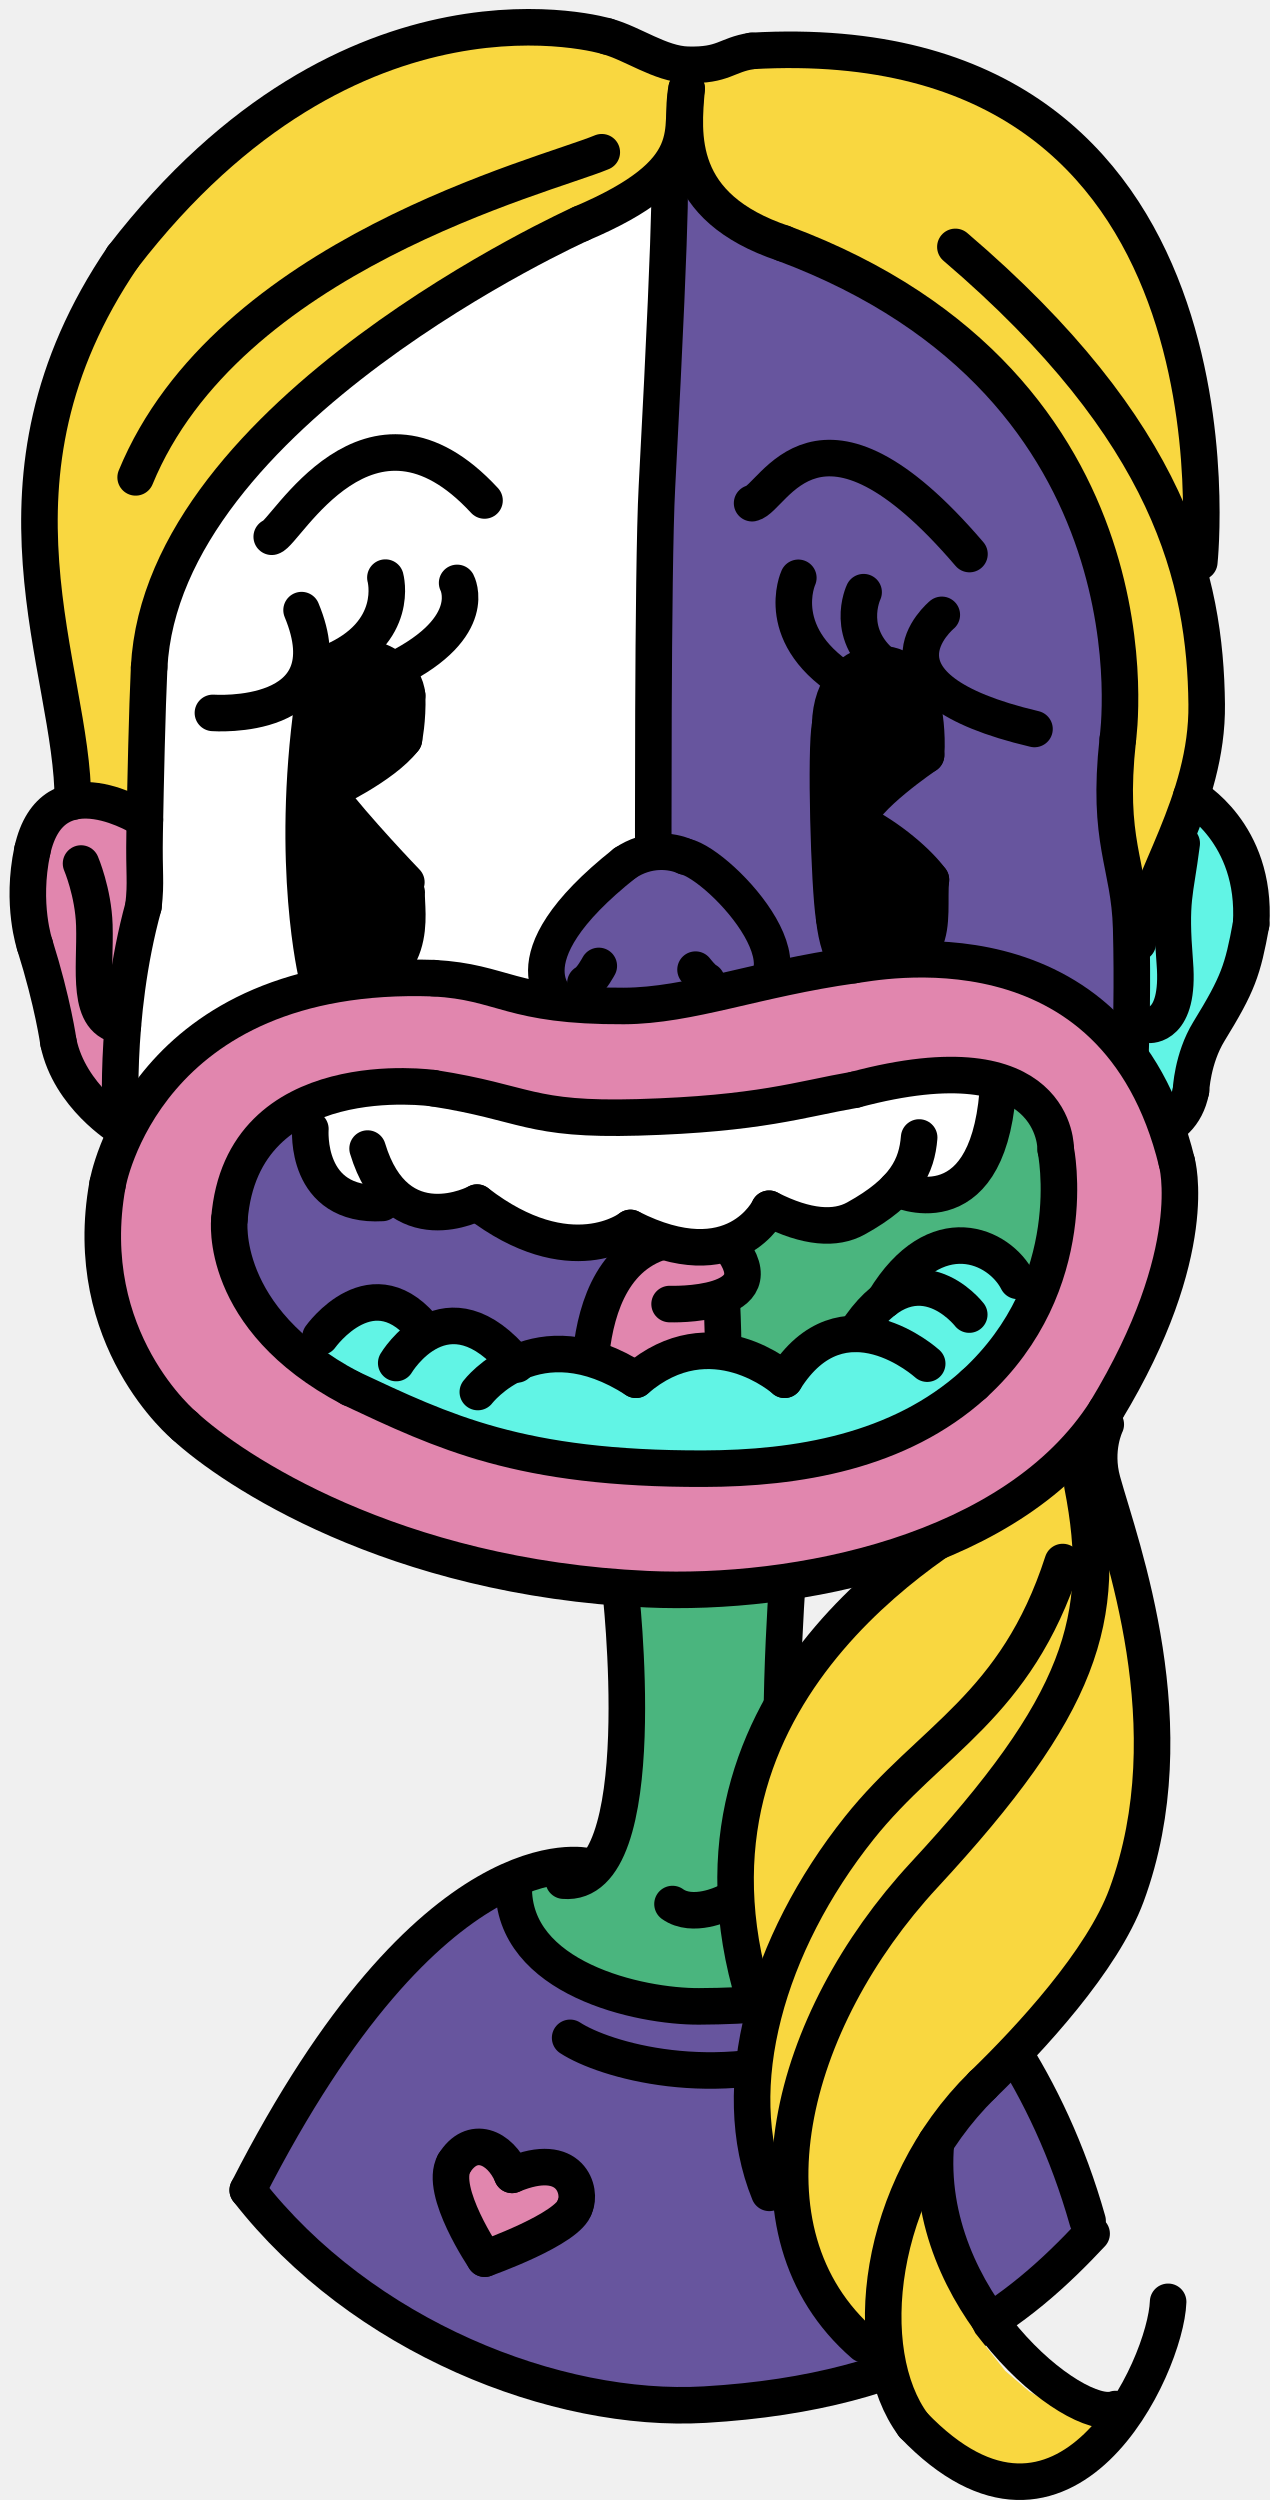
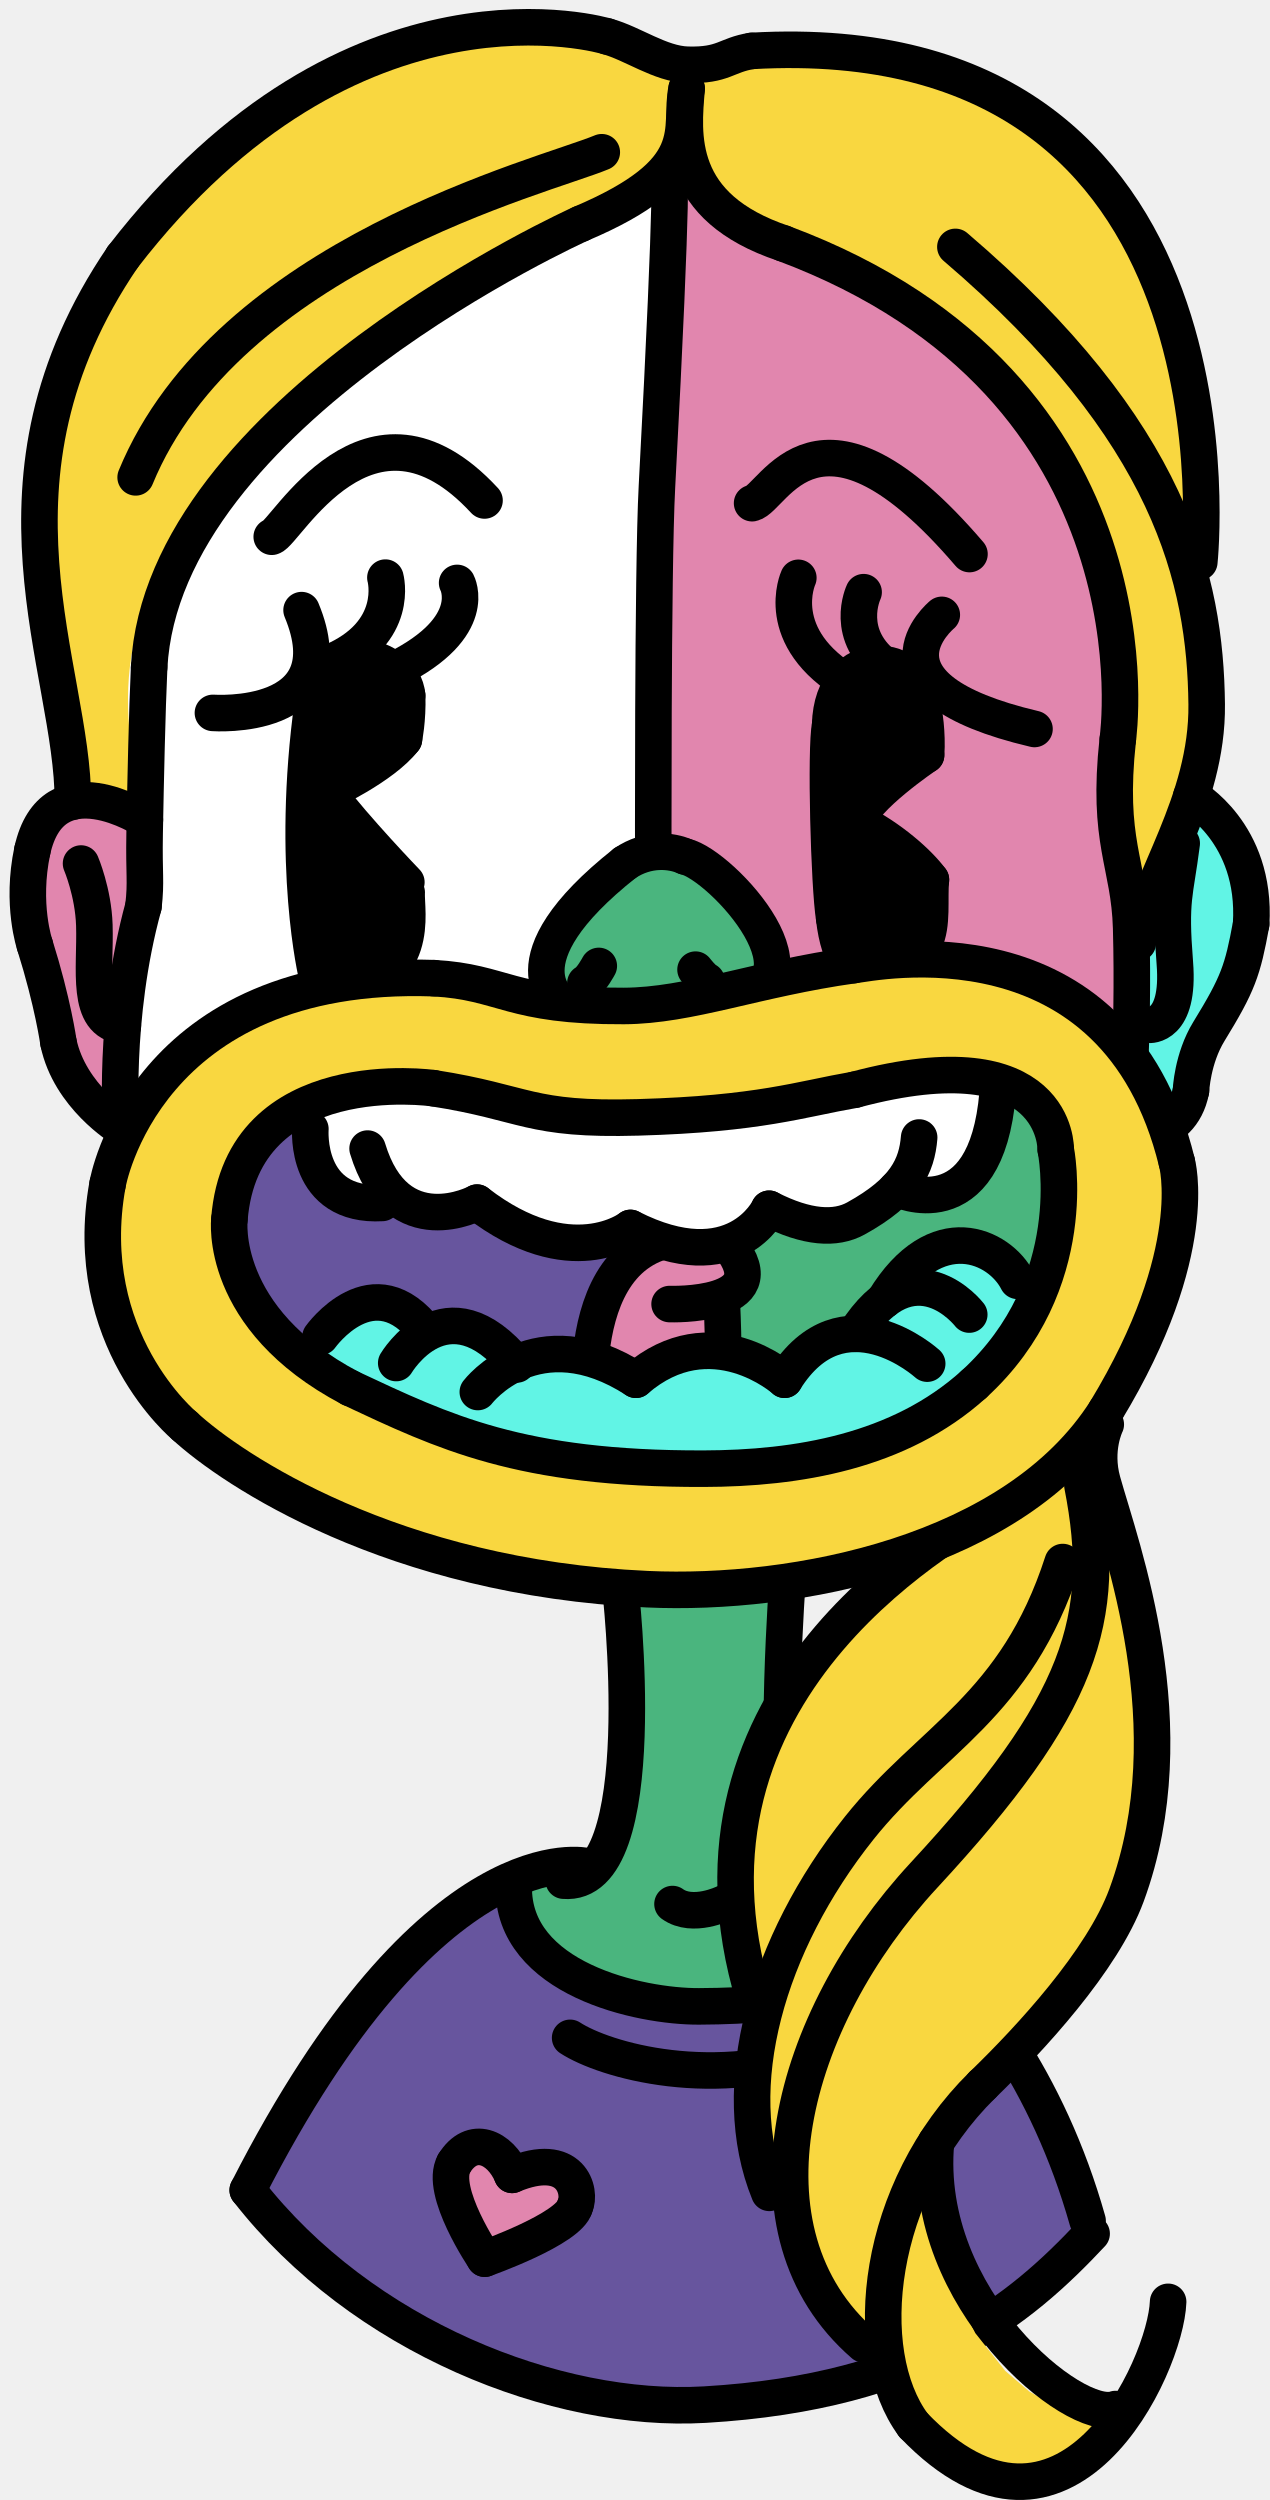
- <svg xmlns="http://www.w3.org/2000/svg" xmlns:xlink="http://www.w3.org/1999/xlink" version="1.1" x="0px" y="0px" viewBox="0 0 295.386 581.579" style="enable-background:new 0 0 295.386 581.579;" xml:space="preserve">
+ <svg xmlns="http://www.w3.org/2000/svg" version="1.1" x="0px" y="0px" viewBox="0 0 295.386 581.579" style="enable-background:new 0 0 295.386 581.579;" xml:space="preserve">
  <g id="n3101">
    <g>
      <g>
        <path style="fill-rule:evenodd;clip-rule:evenodd;fill:#67559E;" d="M206.132,446.316c1.512-1.778-1.996,7.083-1.996,7.083     l-5.541,6.42l-9.604,4.325l-15.551,1.187l-14.81,1.278l-17.104-3.407l-11.545-5.618l-8.24-8.974l-3.053-11.176l-9.697,5.462     l-9.59,7.588l-9.672,9.83l-7.918,9.704l-7.922,11.253l-7.781,12.622l-5.15,9.248l-3.326,6.362l9.121,10.387l12.508,11.08     l17.723,11.648l15.478,7.372l20.555,6.505l18.695,2.816l21.367-0.653l15.238-2.247l19.793-5.4l12.732-5.5l12.297-7.38     l12.428-10.096l8.379-8.407l-3.326-10.709l-5.08-13.115l-7.498-14.752l-8.775-13.346l-10.344-12.413L206.132,446.316     L206.132,446.316z" />
        <polygon style="fill-rule:evenodd;clip-rule:evenodd;fill:#E186AE;" points="126.753,504.136 120.876,505.27 118.191,504.105      115.503,499.83 111.027,499.446 105.632,503.316 105.304,509.743 108.523,518.132 112.206,524.598 118.507,523.957      125.781,520.435 132.747,515.161 133.828,508.839 131.126,505.282 126.753,504.136    " />
        <path style="fill-rule:evenodd;clip-rule:evenodd;fill:#4AB57E;" d="M183.257,366.628c0,0-20.932-15.077-39,2.25     c0.424,4.209,0.781,8.521,0.781,8.521l0.641,11.631l0.131,10.495l-0.207,6.897l-1.199,12.036l-2.195,9.091l-3.285,6.339     l-5.418,3.511l-4.049-3.223l-7.498,1.937l-2.412,4.461l2.195,8.035l5.391,6.752l7.992,5.221l11.695,4.155l17.615,1.993     l11.988-1.628l12.568-0.959l12.375-7.535l4.539-8.02l0.213-5.328l-7.976-6.067l-7.621-4.895l-6.889-5.296l-1.406-11.008     l-0.363-13.103l0.207-12.925l0.553-13.098L183.257,366.628L183.257,366.628z" />
        <path style="fill:none;stroke:#000000;stroke-width:8.504;stroke-linecap:round;stroke-linejoin:round;stroke-miterlimit:22.926;" d="     M253.007,516.628c-18.562-65.625-68.25-87.375-68.25-87.375" />
        <path style="fill:none;stroke:#000000;stroke-width:8.504;stroke-linecap:round;stroke-linejoin:round;stroke-miterlimit:22.926;" d="     M57.632,509.503c42.938-84.188,78.938-75.375,78.938-75.375" />
        <path style="fill:none;stroke:#000000;stroke-width:8.504;stroke-linecap:round;stroke-linejoin:round;stroke-miterlimit:22.926;" d="     M156.445,442.941c4.688,3.375,12-0.188,12-0.188" />
        <path style="fill:none;stroke:#000000;stroke-width:8.504;stroke-linecap:round;stroke-linejoin:round;stroke-miterlimit:22.926;" d="     M132.632,474.066c7.924,5.175,33.779,12.729,59.993,2.582" />
        <path style="fill:none;stroke:#000000;stroke-width:8.504;stroke-linecap:round;stroke-linejoin:round;stroke-miterlimit:22.926;" d="     M183.013,423.78c3.27,13.654,13.369,19.161,13.369,19.161" />
        <path style="fill:none;stroke:#000000;stroke-width:8.504;stroke-linecap:round;stroke-linejoin:round;stroke-miterlimit:22.926;" d="     M183.632,427.003c-3.75-15.562-0.375-60.375-0.375-60.375" />
        <path style="fill:none;stroke:#000000;stroke-width:8.504;stroke-linecap:round;stroke-linejoin:round;stroke-miterlimit:22.926;" d="     M131.132,437.503c21.375,1.875,13.125-68.625,13.125-68.625" />
        <path style="fill:none;stroke:#000000;stroke-width:8.504;stroke-linecap:round;stroke-linejoin:round;stroke-miterlimit:22.926;" d="     M119.507,438.816c-0.357,21.508,29.248,28.009,43.125,27.932c23.955-0.134,41.627-3.182,43.5-20.432" />
        <path style="fill:none;stroke:#000000;stroke-width:8.504;stroke-linecap:round;stroke-linejoin:round;stroke-miterlimit:22.926;" d="     M57.632,509.503c26.549,34.146,71.793,51.905,106.326,49.889c50.811-2.966,73.488-22.138,89.988-39.764" />
        <path style="fill:none;stroke:#000000;stroke-width:8.504;stroke-linecap:round;stroke-linejoin:round;stroke-miterlimit:22.926;" d="     M105.632,503.316c4.125-6.75,10.688-3.938,13.5,2.625" />
        <path style="fill:none;stroke:#000000;stroke-width:8.504;stroke-linecap:round;stroke-linejoin:round;stroke-miterlimit:22.926;" d="     M119.132,505.941c13.875-5.812,16.184,3.988,14.625,7.312" />
        <path style="fill:none;stroke:#000000;stroke-width:8.504;stroke-linecap:round;stroke-linejoin:round;stroke-miterlimit:22.926;" d="     M105.632,503.316c-3.562,6.375,7.125,22.125,7.125,22.125" />
        <path style="fill:none;stroke:#000000;stroke-width:8.504;stroke-linecap:round;stroke-linejoin:round;stroke-miterlimit:22.926;" d="     M133.757,513.253c-1.312,5.251-21,12.188-21,12.188" />
      </g>
    </g>
  </g>
  <g id="n3102">
    <g>
-       <path style="fill-rule:evenodd;clip-rule:evenodd;fill:#67559E;" d="M261.961,264.253l0.833-14.226l0.475-17.074l-1.57-14.853    l0.187-13.289l-1.939-10.749l-0.631-10.94l1.147-16.428l-0.668-17.159l-2.787-15.065l-6.143-17.612l-7.169-13.283l-10.625-13.903    l-14.665-13.465l-15.157-9.937l-14.662-7.131l-16.654-7.25l-8.577-8.17l-5.537-8.783l-4.312,6.15l-11.112,7.569l-12.816,6.053    l-14.337,7.679l-15.918,9.722L82.725,83.868l-12.189,10.11l-14.085,14.226l-9.936,13.177l-7.442,14.358l-3.753,13.556    l-0.948,14.263l-0.452,16.723l-0.274,13.599l-0.27,16.935l-2.601,11.365l-1.987,14.192l-0.841,18.029l0.254,7.973    c0,0,34.884-3.295,80.732-4.846c7.517-0.254,15.19-13.445,22.284-17.276C143.963,233.367,154.802,262.935,163,271    c8.396,8.26,15.922-13.991,22.581-13.781C212.65,258.073,239.317,260.164,261.961,264.253L261.961,264.253z" />
-       <g>
-         <defs>
-           <polygon id="SVGID_1_" points="50.247,306.26 64.846,296.078 76.155,288.401 92.315,286.554 106.936,288.909 118.471,289.86       113.073,270.143 117.177,253.274 132,278 138,272 152,278 167.749,231.067 181.84,247.29 189.439,263.133 192.438,273.644       188.521,284.306 189.165,288.684 203.796,284.752 219.114,283.106 237.381,285.29 253.394,292.727 263.34,301.708       272.249,315.06 277.067,326.353 280.534,320.813 279.253,303.822 274.38,285.425 268.76,274.811 272.61,255.064       276.458,223.061 277.708,189.957 276.369,161.119 272.34,131.95 264.532,101.268 253.549,73.923 239.939,50.753 219.638,28.998       197.58,16.389 174.685,39.201 153.253,40.451 137.892,36.716 111.005,28.306 92.362,31.485 77.538,44.478 63.507,62.773       50.987,88.343 42.627,113.749 37.048,139.619 34.433,160.939 33.386,181.182 33.814,209.795 28.881,258.924 31.881,279.924       38.112,285.819     " />
-         </defs>
-         <clipPath id="SVGID_2_">
-           <use xlink:href="#SVGID_1_" style="overflow:visible;" />
-         </clipPath>
-         <rect x="-21.209" y="-65.035" style="clip-path:url(#SVGID_2_);fill-rule:evenodd;clip-rule:evenodd;fill:#FFFFFF;" width="176.385" height="486.264" />
-       </g>
-       <path style="fill-rule:evenodd;clip-rule:evenodd;fill:none;stroke:#000000;stroke-width:8.504;stroke-linecap:round;stroke-linejoin:round;stroke-miterlimit:22.926;" d="    M155.519,41.106c0.201-2.482,1.278-2.39-2.692,72.113c-1.035,19.417-0.847,90.287-0.847,90.287" />
+       <path style="fill-rule:evenodd;clip-rule:evenodd;fill:#E186AE;" d="M261.961,264.253l0.833-14.226l0.475-17.074l-1.57-14.853    l0.187-13.289l-1.939-10.749l-0.631-10.94l1.147-16.428l-0.668-17.159l-2.787-15.065l-6.143-17.612l-7.169-13.283l-10.625-13.903    l-14.665-13.465l-15.157-9.937l-14.662-7.131l-16.654-7.25l-8.577-8.17l-5.537-8.783l-4.312,6.15l-11.112,7.569l-12.816,6.053    l-14.337,7.679l-15.918,9.722L82.725,83.868l-12.189,10.11l-14.085,14.226l-9.936,13.177l-7.442,14.358l-3.753,13.556    l-0.948,14.263l-0.452,16.723l-0.274,13.599l-0.27,16.935l-2.601,11.365l-1.987,14.192l-0.841,18.029l0.254,7.973    c0,0,34.884-3.295,80.732-4.846c7.517-0.254,15.19-13.445,22.284-17.276C143.963,233.367,154.802,262.935,163,271    c8.396,8.26,15.922-13.991,22.581-13.781C212.65,258.073,239.317,260.164,261.961,264.253L261.961,264.253z" />
      <polygon style="fill-rule:evenodd;clip-rule:evenodd;fill:#61F4E5;" points="277.129,185.244 274.902,196.185 268.39,207.142     263.145,215.918 263.056,230.939 262.992,244.957 262.377,257.14 261.961,264.253 269.834,263.02 276.121,256.794     278.353,246.569 284.056,234.343 289.884,220.842 290.404,205.027 285.424,193.291 277.129,185.244   " />
      <polygon style="fill-rule:evenodd;clip-rule:evenodd;fill:#E186AE;" points="33.703,190.723 24.614,186.811 16.956,186.478     9.429,192.456 6.783,202.372 6.572,211.001 8.776,222.033 12.098,234.667 13.597,242.511 17.628,251.932 23.629,258.836     28.201,262.373 27.988,249.782 28.787,236.372 30.775,222.18 33.376,210.815 33.703,190.723   " />
      <path style="fill-rule:evenodd;clip-rule:evenodd;fill:#F9D740;" d="M159.953,15.065l-0.602,8.417l-1.533,11.454l5.155,8.177    l8.958,8.776l10.343,4.747l13.643,6.068l14.909,8.535l14.912,11.701l10.515,10.897l11.026,16.38l6.656,15.448l4.464,16.339    l1.609,13.063l0.171,15.66l-0.866,12.396l0.631,10.94c0,0,3.478,12.976,2.662,15.185c-0.817,2.209,5.781-2.105,5.781-2.105    l7.626-16.427l4.273-19.312l0.234-12.962l-1.973-15.746l0.445-11.927l0.464-12.824l-1.042-17.18l-2.913-17.014l-4.213-14.265    l-7.49-16.212l-9.255-13.1l-11.481-10.864l-12.131-7.626l-16.867-6.396l-20.529-3.356l-18.661-0.085L159.953,15.065    L159.953,15.065z" />
      <polygon style="fill-rule:evenodd;clip-rule:evenodd;fill:#F9D740;" points="153.068,13.433 141.212,8.466 127.399,6.456     116.903,6.549 105.586,7.98 93.55,11.007 79.705,16.493 66.067,24.177 56.287,31.24 46.124,40.12 34.18,52.842 23.181,68.415     17.332,80.239 11.746,97.58 9.565,111.84 9.205,124.053 10.763,142.517 12.611,154.084 14.897,166.935 16.468,177.876     16.956,186.478 24.614,186.811 33.703,190.723 33.92,180.281 34.372,163.558 35.32,149.295 39.073,135.739 49.241,117.765     61.461,103.144 74.611,90.421 87.957,79.948 107.282,67.247 122.41,58.547 135.072,52.065 147.95,44.87 155.663,38.011     158.586,29.208 159.734,20.627 159.953,15.065 153.068,13.433   " />
      <polygon style="fill-rule:evenodd;clip-rule:evenodd;fill:#F9D740;" points="255.735,337.916 244.313,336.515 234.072,348.736     225.12,353.973 214.857,360.916 200.73,372.789 189.976,384.677 183.45,394.084 176.702,407.617 172.462,422.399 171.117,437.848     171.905,448.883 174.466,461.556 178.563,465.138 175.605,478.836 175.284,495.072 177.813,507.02 184.17,512.713     186.332,523.175 190.879,533.408 198.638,543.266 205.948,546.531 205.499,536.642 208.28,519.375 211.446,510.358     217.742,498.373 226.073,487.586 236.117,477.402 247.396,464.601 254.975,454.314 263.41,436.954 267.29,418.554 267.9,400.156     266.616,386.214 264,371.899 261.078,360.303 257.076,346.735 255.735,337.916   " />
      <polygon style="fill-rule:evenodd;clip-rule:evenodd;fill:#F9D740;" points="219.053,508.266 213.749,505.373 209.863,514.867     207.545,522.155 205.787,532.384 205.723,541.587 206.33,548.963 208.58,556.991 212.494,564.147 221.079,571.615     234.661,577.178 246.239,575.392 255.214,569.204 259.612,564.29 254.806,561.253 246.072,560.125 239.459,556.345     233.853,551.542 226.89,542.756 222.628,534.356 219.38,522.159 218.808,515.214 219.053,508.266   " />
+       <path style="fill-rule:evenodd;clip-rule:evenodd;fill:#FFFFFF;" d="M37.203,277.082c-2.228-1.485-9.517-8.553-9.214-27.3    c0.302-18.747,9.957-39.542,7.729-52.168c-2.228-12.626-14.111-40.106,3.713-68.328s63.872-58.673,63.872-58.673l52.217-29.506    l-6.169,119.372l4.456,92.094L37.203,277.082z" />
+       <path style="fill-rule:evenodd;clip-rule:evenodd;fill:none;stroke:#000000;stroke-width:8.504;stroke-linecap:round;stroke-linejoin:round;stroke-miterlimit:22.926;" d="    M151.979,203.507c0,0-0.188-70.87,0.847-90.287c3.971-74.503,2.893-74.595,2.692-72.113" />
      <path style="fill:none;stroke:#000000;stroke-width:8.504;stroke-linecap:round;stroke-linejoin:round;stroke-miterlimit:22.926;" d="    M217.742,498.373c-3.33,36.511,32.29,65.416,41.765,62.045" />
      <path style="fill:none;stroke:#000000;stroke-width:8.504;stroke-linecap:round;stroke-linejoin:round;stroke-miterlimit:22.926;" d="    M212.494,564.147c35.318,36.834,58.716-13.658,59.249-28.67" />
      <path style="fill:none;stroke:#000000;stroke-width:8.504;stroke-linecap:round;stroke-linejoin:round;stroke-miterlimit:22.926;" d="    M212.494,564.147c-12.65-16.992-8.789-54.688,16.061-79.119" />
      <path style="fill:none;stroke:#000000;stroke-width:8.504;stroke-linecap:round;stroke-linejoin:round;stroke-miterlimit:22.926;" d="    M174.466,461.556c-18.971-70.579,48.308-106.422,59.606-112.819" />
      <path style="fill:none;stroke:#000000;stroke-width:8.504;stroke-linecap:round;stroke-linejoin:round;stroke-miterlimit:22.926;" d="    M178.964,510.126c-10.028-24.551-0.576-57.882,20.91-84.859c16.517-20.737,36.442-28.094,47.348-61.888" />
      <path style="fill:none;stroke:#000000;stroke-width:8.504;stroke-linecap:round;stroke-linejoin:round;stroke-miterlimit:22.926;" d="    M200.921,545.371c-30.156-26.17-17.295-75.33,14.06-109.179c36.598-39.512,42.912-59.662,36.823-90.661" />
      <path style="fill:none;stroke:#000000;stroke-width:8.504;stroke-linecap:round;stroke-linejoin:round;stroke-miterlimit:22.926;" d="    M228.555,485.028c11.157-10.798,27.917-28.959,33.509-44.142c14.405-39.104-1.337-80.967-5.595-96.259    c-2.093-7.516,0.768-13.265,0.768-13.265" />
      <path style="fill:none;stroke:#000000;stroke-width:8.504;stroke-linecap:round;stroke-linejoin:round;stroke-miterlimit:22.926;" d="    M31.556,111.051c21.35-51.821,95.006-70.037,108.438-75.635" />
      <path style="fill:none;stroke:#000000;stroke-width:8.504;stroke-linecap:round;stroke-linejoin:round;stroke-miterlimit:22.926;" d="    M34.692,155.271c3.086-59.487,100.38-103.206,100.38-103.206" />
      <path style="fill:none;stroke:#000000;stroke-width:8.504;stroke-linecap:round;stroke-linejoin:round;stroke-miterlimit:22.926;" d="    M34.692,155.271c-0.466,10.054-0.823,26.284-1.046,38.609c-0.177,9.668,0.4,11.072-0.27,16.935" />
      <path style="fill:none;stroke:#000000;stroke-width:8.504;stroke-linecap:round;stroke-linejoin:round;stroke-miterlimit:22.926;" d="    M33.376,210.815c-7.174,26.097-5.175,51.558-5.175,51.558" />
      <path style="fill:none;stroke:#000000;stroke-width:8.504;stroke-linecap:round;stroke-linejoin:round;stroke-miterlimit:22.926;" d="    M7.518,197.878c4.681-21.161,26.186-7.156,26.186-7.156" />
      <path style="fill:none;stroke:#000000;stroke-width:8.504;stroke-linecap:round;stroke-linejoin:round;stroke-miterlimit:22.926;" d="    M7.518,197.878c-2.663,12.537,0.593,21.993,0.593,21.993" />
      <path style="fill:none;stroke:#000000;stroke-width:8.504;stroke-linecap:round;stroke-linejoin:round;stroke-miterlimit:22.926;" d="    M8.11,219.871c4.216,13.379,5.487,22.64,5.487,22.64" />
      <path style="fill:none;stroke:#000000;stroke-width:8.504;stroke-linecap:round;stroke-linejoin:round;stroke-miterlimit:22.926;" d="    M13.597,242.511c2.625,12.58,14.603,19.862,14.603,19.862" />
      <path style="fill:none;stroke:#000000;stroke-width:8.504;stroke-linecap:round;stroke-linejoin:round;stroke-miterlimit:22.926;" d="    M28.582,238.634c-8.755-0.777-6.31-13.143-6.635-23.421c-0.244-7.661-3.094-14.329-3.094-14.329" />
      <path style="fill:none;stroke:#000000;stroke-width:8.504;stroke-linecap:round;stroke-linejoin:round;stroke-miterlimit:22.926;" d="    M135.072,52.065c29.486-12.481,22.664-22.035,24.662-31.438" />
      <path style="fill:none;stroke:#000000;stroke-width:8.504;stroke-linecap:round;stroke-linejoin:round;stroke-miterlimit:22.926;" d="    M28.555,59.805C82.016-9.61,141.212,8.466,141.212,8.466" />
      <path style="fill:none;stroke:#000000;stroke-width:8.504;stroke-linecap:round;stroke-linejoin:round;stroke-miterlimit:22.926;" d="    M28.555,59.805c-35.362,51.982-11.496,95.702-11.599,126.673" />
      <path style="fill:none;stroke:#000000;stroke-width:8.504;stroke-linecap:round;stroke-linejoin:round;stroke-miterlimit:22.926;" d="    M141.212,8.466c5.984,1.633,12.389,6.422,18.741,6.599c8.409,0.234,8.947-2.281,14.924-3.221" />
      <path style="fill:none;stroke:#000000;stroke-width:8.504;stroke-linecap:round;stroke-linejoin:round;stroke-miterlimit:22.926;" d="    M174.877,11.843c117.614-6.676,104.118,118.923,104.118,118.923" />
      <path style="fill:none;stroke:#000000;stroke-width:8.504;stroke-linecap:round;stroke-linejoin:round;stroke-miterlimit:22.926;" d="    M264.69,219.382c2.146-14.558,16.284-32.655,16.023-55.552c-0.328-28.76-8.15-63.43-58.461-106.394" />
      <path style="fill:none;stroke:#000000;stroke-width:8.504;stroke-linecap:round;stroke-linejoin:round;stroke-miterlimit:22.926;" d="    M182.275,56.635c-25.362-8.47-23.422-25.367-22.541-36.009" />
      <path style="fill:none;stroke:#000000;stroke-width:8.504;stroke-linecap:round;stroke-linejoin:round;stroke-miterlimit:22.926;" d="    M182.275,56.635c89.621,33.421,77.761,115.349,77.761,115.349" />
      <path style="fill:none;stroke:#000000;stroke-width:8.504;stroke-linecap:round;stroke-linejoin:round;stroke-miterlimit:22.926;" d="    M260.036,171.984c-2.629,24.09,2.694,28.823,3.11,43.934c0.695,25.29-1.184,48.335-1.184,48.335" />
      <path style="fill:none;stroke:#000000;stroke-width:8.504;stroke-linecap:round;stroke-linejoin:round;stroke-miterlimit:22.926;" d="    M291.055,214.968c1.302-21.265-13.926-29.724-13.926-29.724" />
      <path style="fill:none;stroke:#000000;stroke-width:8.504;stroke-linecap:round;stroke-linejoin:round;stroke-miterlimit:22.926;" d="    M291.055,214.968c-1.975,10.807-3.023,13.884-9.824,24.978c-3.881,6.33-4.173,13.771-4.173,13.771" />
      <path style="fill:none;stroke:#000000;stroke-width:8.504;stroke-linecap:round;stroke-linejoin:round;stroke-miterlimit:22.926;" d="    M277.058,253.717c-2.347,11.969-15.097,10.536-15.097,10.536" />
      <path style="fill:none;stroke:#000000;stroke-width:8.504;stroke-linecap:round;stroke-linejoin:round;stroke-miterlimit:22.926;" d="    M274.902,196.185c-1.536,12.121-2.802,12.722-1.599,27.841c1.204,15.119-6.037,14.374-6.037,14.374" />
      <path style="fill-rule:evenodd;clip-rule:evenodd;fill:#67559E;" d="M37,309c0,0-13-23-4-38s26.5-23.5,51-29.5s73,2.5,73,2.5    l1,105c0,0-54,4-76-7S37,309,37,309z" />
      <path style="fill-rule:evenodd;clip-rule:evenodd;fill:#4AB57E;" d="M192,348c9.5-1.5,49.5-2.5,62-37s20.961-30.747,7.961-46.747    C248.961,248.253,238.5,233,206,239s-53,2-53,2l1,113L192,348z" />
      <g>
        <polygon style="fill-rule:evenodd;clip-rule:evenodd;" points="71.215,178.181 72.452,165.843 75.679,156.627 83.078,152.952      92.093,155.648 94.529,160.663 94.609,166.919 93.203,172.918 85.062,178.152 78.905,182.936 78.186,186.899 83.313,192.984      88.311,198.571 94.531,205.229 94.38,211.754 92.197,220.605 88.174,226.257 82.153,229.724 75.337,229.52 73.091,223.952      71.499,212.168 70.71,198.926 70.779,186.272 71.215,178.181    " />
        <polygon style="fill-rule:evenodd;clip-rule:evenodd;" points="193.577,164.593 197.174,157.545 202.629,154.619      209.521,155.743 215.273,160.117 215.446,170.448 215.435,175.648 208.622,180.74 202.535,186.324 199.74,191.241      204.814,194.172 210.285,198.234 216.56,204.658 216.394,212.006 215.057,219.2 211.133,224.78 204.572,228.198 198.531,225.783      194.759,217.825 193.377,206.313 192.985,198.621 192.609,183.148 192.674,174.708 193.577,164.593    " />
        <path style="fill:none;stroke:#000000;stroke-width:8.504;stroke-linecap:round;stroke-linejoin:round;stroke-miterlimit:22.926;" d="     M174.962,117.058c5.062-1.056,15.272-29.44,50.566,11.833" />
        <path style="fill:none;stroke:#000000;stroke-width:8.504;stroke-linecap:round;stroke-linejoin:round;stroke-miterlimit:22.926;" d="     M63.214,124.865c3.101-0.549,22.604-37.557,49.5-8.439" />
        <path style="fill:none;stroke:#000000;stroke-width:8.504;stroke-linecap:round;stroke-linejoin:round;stroke-miterlimit:22.926;" d="     M49.531,165.844c0,0,31.5,2.286,20.625-23.91" />
        <path style="fill:none;stroke:#000000;stroke-width:8.504;stroke-linecap:round;stroke-linejoin:round;stroke-miterlimit:22.926;" d="     M89.656,134.373c0,0,3.562,12.835-12.75,19.692" />
        <path style="fill:none;stroke:#000000;stroke-width:8.504;stroke-linecap:round;stroke-linejoin:round;stroke-miterlimit:22.926;" d="     M106.343,135.603c0,0,5.438,10.198-14.25,20.044" />
        <path style="fill:none;stroke:#000000;stroke-width:8.504;stroke-linecap:round;stroke-linejoin:round;stroke-miterlimit:22.926;" d="     M94.718,161.801c-0.938-9.846-19.125-14.241-21.938,1.582" />
        <path style="fill:none;stroke:#000000;stroke-width:8.504;stroke-linecap:round;stroke-linejoin:round;stroke-miterlimit:22.926;" d="     M73.718,227.03c0,0-6.236-25.571-0.938-63.646" />
        <path style="fill:none;stroke:#000000;stroke-width:8.504;stroke-linecap:round;stroke-linejoin:round;stroke-miterlimit:22.926;" d="     M93.968,171.998c0,0,0.938-4.57,0.75-10.197" />
        <path style="fill:none;stroke:#000000;stroke-width:8.504;stroke-linecap:round;stroke-linejoin:round;stroke-miterlimit:22.926;" d="     M76.156,184.305c0,0,12.938-5.977,17.812-12.307" />
        <path style="fill:none;stroke:#000000;stroke-width:8.504;stroke-linecap:round;stroke-linejoin:round;stroke-miterlimit:22.926;" d="     M94.531,205.229c0,0-11.874-12.328-18.375-20.923" />
        <path style="fill:none;stroke:#000000;stroke-width:8.504;stroke-linecap:round;stroke-linejoin:round;stroke-miterlimit:22.926;" d="     M94.609,207.628c-0.296,4.333,3.784,20.375-16.71,23.053" />
        <path style="fill:none;stroke:#000000;stroke-width:8.504;stroke-linecap:round;stroke-linejoin:round;stroke-miterlimit:22.926;" d="     M185.716,134.419c0,0-6.375,13.891,12.188,24.791" />
        <path style="fill:none;stroke:#000000;stroke-width:8.504;stroke-linecap:round;stroke-linejoin:round;stroke-miterlimit:22.926;" d="     M219.092,143.035c0,0-20.25,16.703,21.563,26.549" />
        <path style="fill:none;stroke:#000000;stroke-width:8.504;stroke-linecap:round;stroke-linejoin:round;stroke-miterlimit:22.926;" d="     M200.904,137.76c0,0-4.875,10.197,5.813,17.757" />
        <path style="fill:none;stroke:#000000;stroke-width:8.504;stroke-linecap:round;stroke-linejoin:round;stroke-miterlimit:22.926;" d="     M216.56,204.658c-2.826-3.887-9.562-9.845-17.062-13.538" />
        <path style="fill:none;stroke:#000000;stroke-width:8.504;stroke-linecap:round;stroke-linejoin:round;stroke-miterlimit:22.926;" d="     M215.435,175.648c0,0-14.813,10.022-15.938,15.472" />
        <path style="fill:none;stroke:#000000;stroke-width:8.504;stroke-linecap:round;stroke-linejoin:round;stroke-miterlimit:22.926;" d="     M214.872,165.275c0,0,0.939,5.145,0.563,10.373" />
        <path style="fill:none;stroke:#000000;stroke-width:8.504;stroke-linecap:round;stroke-linejoin:round;stroke-miterlimit:22.926;" d="     M193.122,168.616c-1.125,5.626-0.251,37.573,0.938,45.01" />
        <path style="fill:none;stroke:#000000;stroke-width:8.504;stroke-linecap:round;stroke-linejoin:round;stroke-miterlimit:22.926;" d="     M214.872,165.275c-0.538-14.503-21.29-15.465-21.75,3.341" />
        <path style="fill:none;stroke:#000000;stroke-width:8.504;stroke-linecap:round;stroke-linejoin:round;stroke-miterlimit:22.926;" d="     M216.56,204.658c-0.448,4.417,0.503,10.438-1.502,14.542c-5.768,11.802-18.823,14.044-20.998-5.575" />
      </g>
    </g>
  </g>
  <g id="n3103">
    <g>
      <path style="fill-rule:evenodd;clip-rule:evenodd;fill:#E186AE;" d="M137.489,329.601l1.773-24.262l3.276-9.317l6.141-5.953    l11.694-0.431l7.864,0.398l3.969,3.948c0,0,1.582,6.488,0.649,5.99c-0.934-0.498-4.918,3.325-4.918,3.325l0.976,6.792    l-0.841,17.108l-8.438,2.681l-9.827,5.163l-6.13-3.373L137.489,329.601L137.489,329.601z" />
      <path style="fill:none;stroke:#000000;stroke-width:8.504;stroke-linecap:round;stroke-linejoin:round;stroke-miterlimit:22.926;" d="    M155.769,303.364c0,0,25.448,0.894,13.998-13.576" />
      <path style="fill:none;stroke:#000000;stroke-width:8.504;stroke-linecap:round;stroke-linejoin:round;stroke-miterlimit:22.926;" d="    M167.937,303.299c0,0,0.979,20.017-0.478,23.919" />
      <path style="fill:none;stroke:#000000;stroke-width:8.504;stroke-linecap:round;stroke-linejoin:round;stroke-miterlimit:22.926;" d="    M137.489,329.601c0,0-6.03-48.649,30.97-40.882" />
    </g>
  </g>
  <g id="n3104">
    <g>
      <g>
-         <path style="fill-rule:evenodd;clip-rule:evenodd;fill:#67559E;" d="M130.641,233.362l-3.482-6.325l1.051-6.594l4.735-7.762     l5.856-6.243l6.556-5.625l6.819-2.579l7.205,1.021l5.401,2.934l5.716,5.143l4.402,5.322l3.382,5.89l1.338,6.002l-1.106,3.787     l-4.307,3.352l-5.477,1.33C168.729,233.016,146.881,240.14,130.641,233.362L130.641,233.362z" />
+         <path style="fill-rule:evenodd;clip-rule:evenodd;fill:#4AB57E;" d="M130.641,233.362l-3.482-6.325l1.051-6.594l4.735-7.762     l5.856-6.243l6.556-5.625l6.819-2.579l7.205,1.021l5.401,2.934l5.716,5.143l4.402,5.322l3.382,5.89l1.338,6.002l-1.106,3.787     l-4.307,3.352l-5.477,1.33C168.729,233.016,146.881,240.14,130.641,233.362L130.641,233.362z" />
        <path style="fill:none;stroke:#000000;stroke-width:8.504;stroke-linecap:round;stroke-linejoin:round;stroke-miterlimit:22.926;" d="     M130.641,233.362c0,0-14.37-9.521,14.716-32.548" />
        <path style="fill:none;stroke:#000000;stroke-width:8.504;stroke-linecap:round;stroke-linejoin:round;stroke-miterlimit:22.926;" d="     M159.38,199.256c8.483,1.904,34.972,30.644,9.349,33.76" />
        <path style="fill:none;stroke:#000000;stroke-width:8.504;stroke-linecap:round;stroke-linejoin:round;stroke-miterlimit:22.926;" d="     M159.38,199.256c-3.117-1.384-8.656-2.078-14.024,1.558" />
        <path style="fill:none;stroke:#000000;stroke-width:8.504;stroke-linecap:round;stroke-linejoin:round;stroke-miterlimit:22.926;" d="     M161.804,225.571c0,0,1.731,2.251,2.597,2.597" />
        <path style="fill:none;stroke:#000000;stroke-width:8.504;stroke-linecap:round;stroke-linejoin:round;stroke-miterlimit:22.926;" d="     M139.297,224.706c0,0-1.731,3.289-3.116,3.982" />
      </g>
-       <path style="fill-rule:evenodd;clip-rule:evenodd;fill:#E186AE;" d="M273.248,268.324l-3.833-11.053l-7.126-12.38l-11.118-10.963    l-15.581-7.713l-15.119-2.832l-14.813,0.198l-16.85,2.551l-12.562,2.658l-17.163,3.446l-13.947,1.787l-15.963-0.851l-14.73-3.321    l-15.204-1.38l-11.633-0.666l-13.418,1.957l-19.682,7.3l-12.686,9.274l-10.412,13.16l-5.632,12.935l-1.861,14.186l1.123,12.767    l3.822,12.325l6.751,11.816l9.95,10.467l14.443,9.997l13.59,7.223l19.962,8.032l18.62,5.26l18.016,3.323l17.767,1.737    l19.756-0.013l19.875-2.314l15.485-3.489l13.688-4.591l10.901-4.989l12.205-7.622l9.731-8.578l7.685-9.807l5.794-10.383    l5.079-11.192l4.509-14.23l1.666-10.597L273.248,268.324z M241.686,303.048c-11,16.333-25.667,37.667-60,38    c-34.333,0.333-65.667,2-89.333-12.667c-23.667-14.667-43.333-23-39-52.667c0,0,2.667-20,21-21.333    c18.333-1.333,42.667,6.667,56.667,6s65.333-5.667,81-9.333c15.667-3.667,28.667-2.333,31.667,7.667    C246.686,268.715,252.686,286.715,241.686,303.048z" />
+       <path style="fill-rule:evenodd;clip-rule:evenodd;fill:#F9D740;" d="M273.248,268.324l-3.833-11.053l-7.126-12.38l-11.118-10.963    l-15.581-7.713l-15.119-2.832l-14.813,0.198l-16.85,2.551l-12.562,2.658l-17.163,3.446l-13.947,1.787l-15.963-0.851l-14.73-3.321    l-15.204-1.38l-11.633-0.666l-13.418,1.957l-19.682,7.3l-12.686,9.274l-10.412,13.16l-5.632,12.935l-1.861,14.186l1.123,12.767    l3.822,12.325l6.751,11.816l9.95,10.467l14.443,9.997l13.59,7.223l19.962,8.032l18.62,5.26l18.016,3.323l17.767,1.737    l19.756-0.013l19.875-2.314l15.485-3.489l13.688-4.591l10.901-4.989l12.205-7.622l9.731-8.578l7.685-9.807l5.794-10.383    l5.079-11.192l4.509-14.23l1.666-10.597L273.248,268.324z M241.686,303.048c-11,16.333-25.667,37.667-60,38    c-34.333,0.333-65.667,2-89.333-12.667c-23.667-14.667-43.333-23-39-52.667c0,0,2.667-20,21-21.333    c18.333-1.333,42.667,6.667,56.667,6s65.333-5.667,81-9.333c15.667-3.667,28.667-2.333,31.667,7.667    C246.686,268.715,252.686,286.715,241.686,303.048z" />
      <polygon style="fill-rule:evenodd;clip-rule:evenodd;fill:#FFFFFF;" points="70.81,257.206 72.203,262.643 72.667,269.087     76.338,275.81 83.009,280.195 88.913,279.845 97.254,282.976 107.032,281.453 110.975,279.768 120.236,285.589 130.499,288.84     141.454,289.299 146.484,285.787 155.648,289.168 166.995,289.77 172.983,287.416 179.775,281.623 186.035,284.09     195.134,284.845 201.607,283.234 205.55,280.125 212.848,281.696 219.933,280.256 224.317,276.921 228.816,268.572     230.569,259.863 232.092,254.247 222.735,251.629 215.214,251.301 202.1,252.834 189.84,255.276 173.859,258.077 156.688,259.602     139.45,259.98 124.429,258.355 112.001,255.302 95.964,252.769 82.687,253.593 70.81,257.206   " />
      <polygon style="fill-rule:evenodd;clip-rule:evenodd;fill:#61F4E5;" points="71.382,316.536 74.558,310.984 80.558,304.169     87.554,300.929 94.271,301.84 97.749,303.849 99.261,310.013 106.259,310.299 111.722,313.227 117.212,318.636 124.965,315.507     133.705,315.256 141.805,317.644 147.935,320.974 152.806,317.382 161.148,313.865 170.297,313.519 176.48,315.36     180.366,317.585 187.33,313.216 194.109,310.34 198.167,304.42 203.628,300.263 210.959,292.414 217.33,289.54 226.344,289.883     233.432,293.846 236.712,297.963 241.015,302.126 237.828,308.272 231.728,316.711 223.317,324.758 215.713,329.928     205.599,334.802 191.58,338.967 175.893,341.191 163.705,341.662 145.385,341.099 132.273,339.745 119.045,337.262     103.656,332.587 87.308,325.636 76.53,320.078 71.382,316.536   " />
      <path style="fill:none;stroke:#000000;stroke-width:8.504;stroke-linecap:round;stroke-linejoin:round;stroke-miterlimit:22.926;" d="    M72.203,262.643c0,0-1.427,18.247,16.71,17.202" />
      <path style="fill:none;stroke:#000000;stroke-width:8.504;stroke-linecap:round;stroke-linejoin:round;stroke-miterlimit:22.926;" d="    M110.975,279.768c0,0-18.64,10.002-25.461-12.574" />
      <path style="fill:none;stroke:#000000;stroke-width:8.504;stroke-linecap:round;stroke-linejoin:round;stroke-miterlimit:22.926;" d="    M87.965,276.379" />
      <path style="fill:none;stroke:#000000;stroke-width:8.504;stroke-linecap:round;stroke-linejoin:round;stroke-miterlimit:22.926;" d="    M146.667,285.654c0,0-13.951,10.881-35.692-5.887" />
      <path style="fill:none;stroke:#000000;stroke-width:8.504;stroke-linecap:round;stroke-linejoin:round;stroke-miterlimit:22.926;" d="    M178.917,281.195c0,0-7.972,16.768-32.25,4.46" />
      <path style="fill:none;stroke:#000000;stroke-width:8.504;stroke-linecap:round;stroke-linejoin:round;stroke-miterlimit:22.926;" d="    M213.824,264.616c-0.544,6.6-3.175,12.465-14.712,18.836c-4.735,2.614-11.376,2.236-20.196-2.257" />
      <path style="fill:none;stroke:#000000;stroke-width:8.504;stroke-linecap:round;stroke-linejoin:round;stroke-miterlimit:22.926;" d="    M208.584,276.545c0,0,20.79,9.99,23.508-22.298" />
      <path style="fill:none;stroke:#000000;stroke-width:8.504;stroke-linecap:round;stroke-linejoin:round;stroke-miterlimit:22.926;" d="    M111.156,323.828c0,0,13.588-17.838,36.779-2.854" />
      <path style="fill:none;stroke:#000000;stroke-width:8.504;stroke-linecap:round;stroke-linejoin:round;stroke-miterlimit:22.926;" d="    M182.521,320.974c0,0-17.012-15.162-34.586,0" />
      <path style="fill:none;stroke:#000000;stroke-width:8.504;stroke-linecap:round;stroke-linejoin:round;stroke-miterlimit:22.926;" d="    M215.696,317.228c0,0-19.646-17.863-33.174,3.746" />
      <path style="fill:none;stroke:#000000;stroke-width:8.504;stroke-linecap:round;stroke-linejoin:round;stroke-miterlimit:22.926;" d="    M225.479,305.811c0,0-12.972-16.794-26.544,4.482" />
      <path style="fill:none;stroke:#000000;stroke-width:8.504;stroke-linecap:round;stroke-linejoin:round;stroke-miterlimit:22.926;" d="    M236.712,297.963c-4.167-8.206-19.02-15.146-30.991,4.531" />
      <path style="fill:none;stroke:#000000;stroke-width:8.504;stroke-linecap:round;stroke-linejoin:round;stroke-miterlimit:22.926;" d="    M74.558,310.984c0,0,12.301-17.328,24.703-0.972" />
      <path style="fill:none;stroke:#000000;stroke-width:8.504;stroke-linecap:round;stroke-linejoin:round;stroke-miterlimit:22.926;" d="    M92.174,317.086c0,0,11.648-19.665,28.056,0.333" />
      <path style="fill:none;stroke:#000000;stroke-width:8.504;stroke-linecap:round;stroke-linejoin:round;stroke-miterlimit:22.926;" d="    M25.013,275.538c0,0,8.515-50.304,75.914-47.985" />
      <path style="fill:none;stroke:#000000;stroke-width:8.504;stroke-linecap:round;stroke-linejoin:round;stroke-miterlimit:22.926;" d="    M198.582,224.52c4.333-0.483,60.876-12.665,75.189,45.844" />
      <path style="fill:none;stroke:#000000;stroke-width:8.504;stroke-linecap:round;stroke-linejoin:round;stroke-miterlimit:22.926;" d="    M100.927,227.552c16.306,0.892,17.612,6.593,44.209,6.471c15.37-0.07,30.659-6.307,53.446-9.503" />
      <path style="fill:none;stroke:#000000;stroke-width:8.504;stroke-linecap:round;stroke-linejoin:round;stroke-miterlimit:22.926;" d="    M42.95,331.728c0,0-24.459-20.157-17.937-56.19" />
      <path style="fill:none;stroke:#000000;stroke-width:8.504;stroke-linecap:round;stroke-linejoin:round;stroke-miterlimit:22.926;" d="    M273.771,270.364c0,0,5.979,20.692-16.487,57.796" />
      <path style="fill:none;stroke:#000000;stroke-width:8.504;stroke-linecap:round;stroke-linejoin:round;stroke-miterlimit:22.926;" d="    M42.95,331.728c11.052,10.167,48.331,35.279,107.614,37.969c34.318,1.558,85.535-8.222,106.72-41.537" />
      <path style="fill:none;stroke:#000000;stroke-width:8.504;stroke-linecap:round;stroke-linejoin:round;stroke-miterlimit:22.926;" d="    M100.836,253.15c21.741,3.389,22.053,7.52,47.667,6.783c28.277-0.813,37.689-4.235,50.35-6.426" />
      <path style="fill:none;stroke:#000000;stroke-width:8.504;stroke-linecap:round;stroke-linejoin:round;stroke-miterlimit:22.926;" d="    M245.598,267.42c0,0,0.681-26.565-46.744-13.914" />
      <path style="fill:none;stroke:#000000;stroke-width:8.504;stroke-linecap:round;stroke-linejoin:round;stroke-miterlimit:22.926;" d="    M100.836,253.15c0,0-44.57-6.422-47.469,30.503" />
      <path style="fill:none;stroke:#000000;stroke-width:8.504;stroke-linecap:round;stroke-linejoin:round;stroke-miterlimit:22.926;" d="    M53.368,283.653c0,0-2.718,23.011,28.083,39.244" />
      <path style="fill:none;stroke:#000000;stroke-width:8.504;stroke-linecap:round;stroke-linejoin:round;stroke-miterlimit:22.926;" d="    M245.598,267.42c0,0,6.522,31.217-19.024,54.585" />
      <path style="fill:none;stroke:#000000;stroke-width:8.504;stroke-linecap:round;stroke-linejoin:round;stroke-miterlimit:22.926;" d="    M81.45,322.897c21.806,10.215,39.457,18.873,82.255,18.765c21.66-0.054,45.447-3.9,62.869-19.657" />
    </g>
  </g>
</svg>
